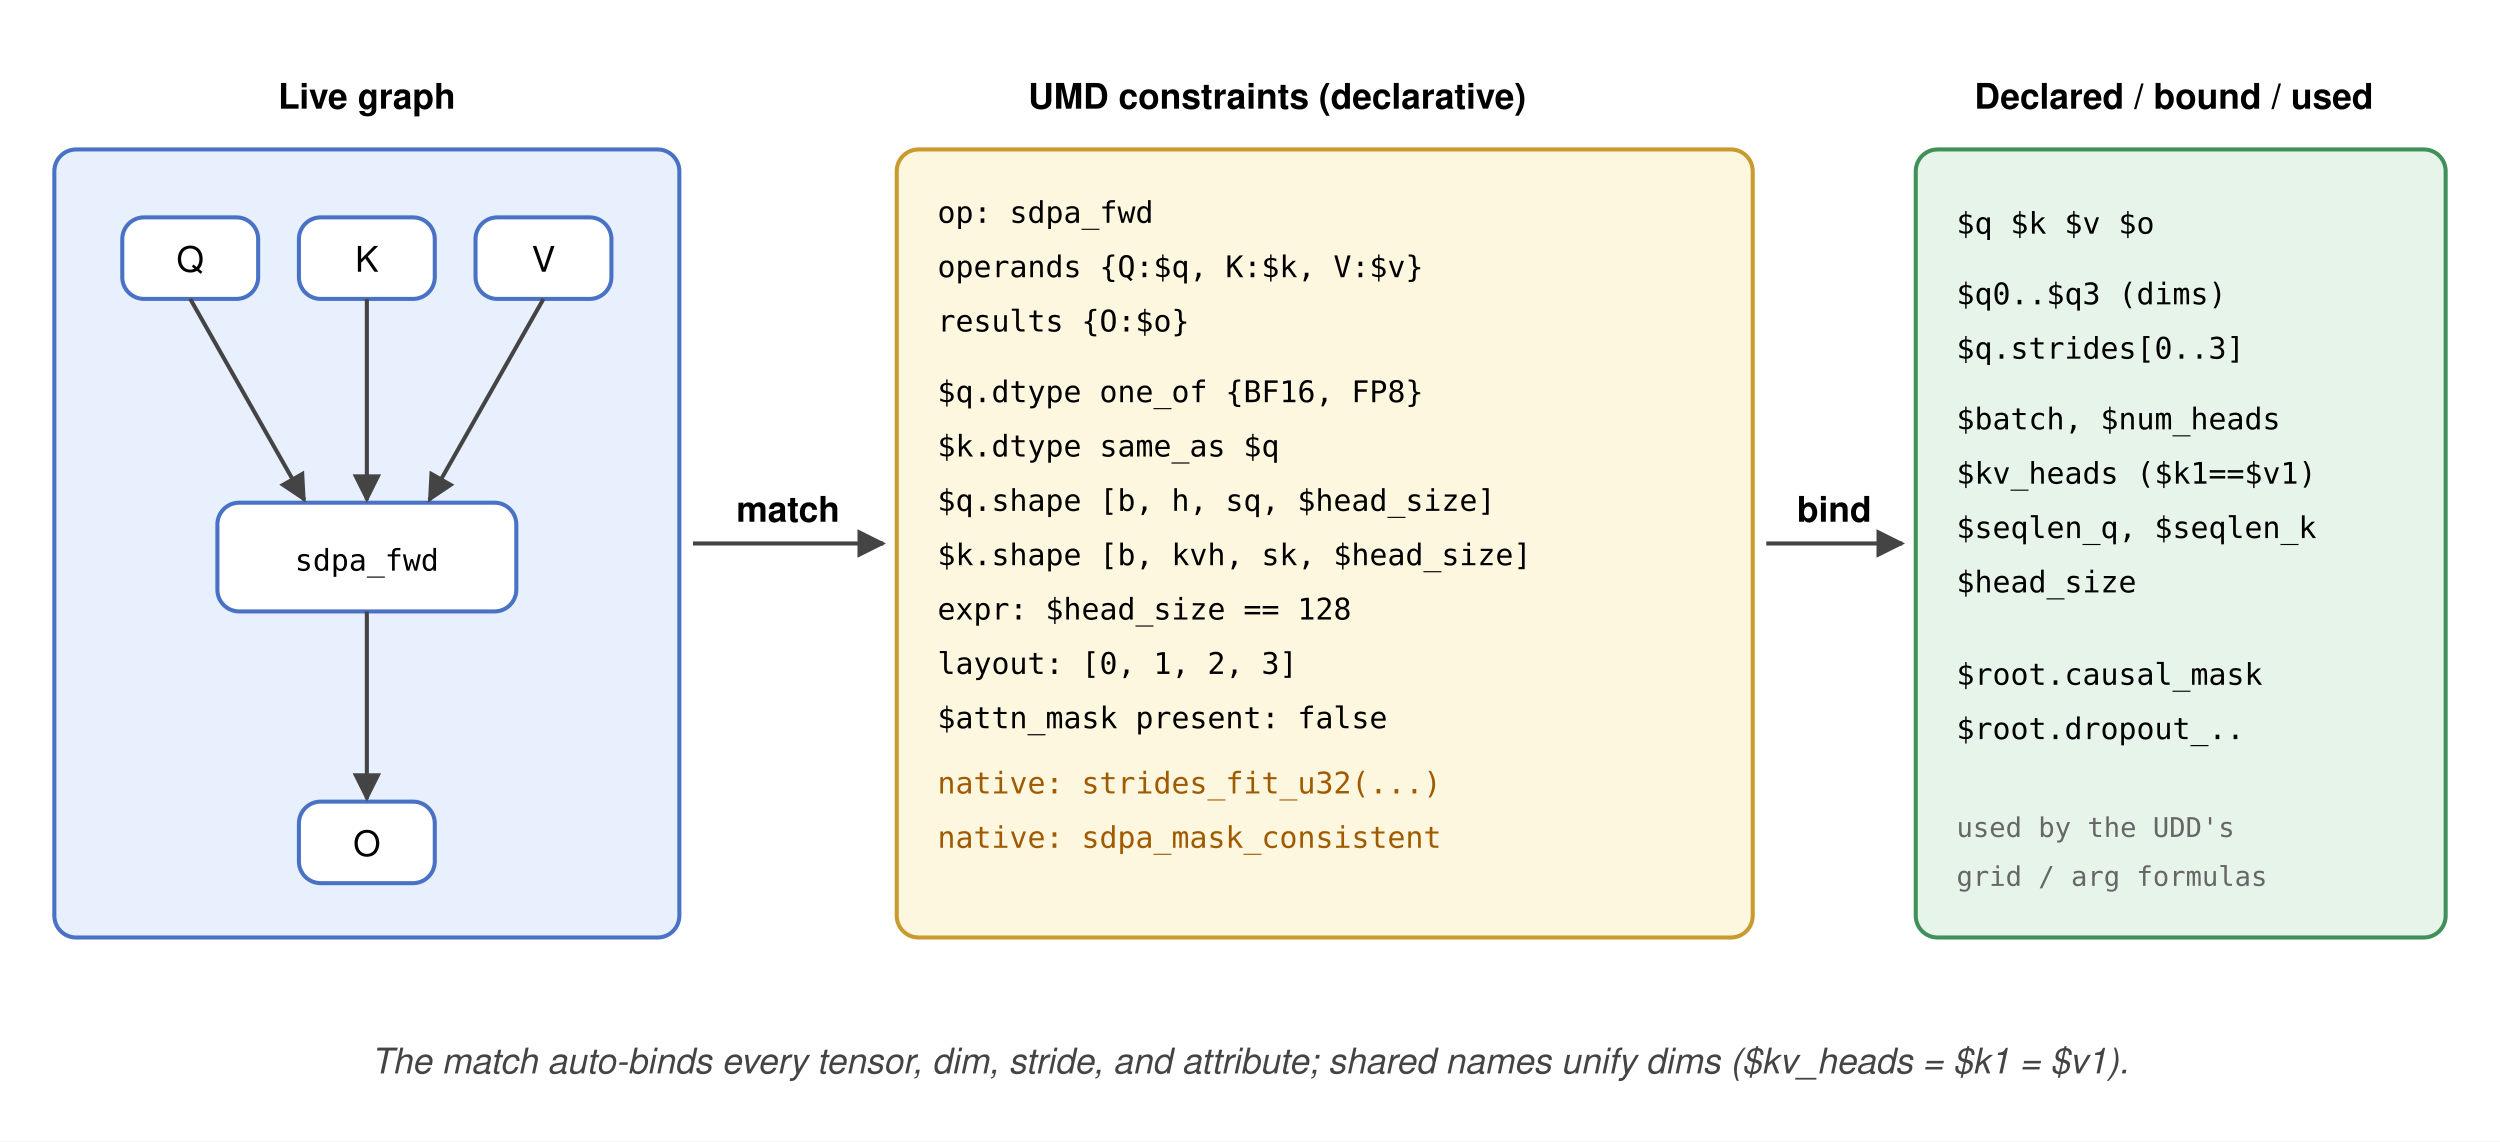
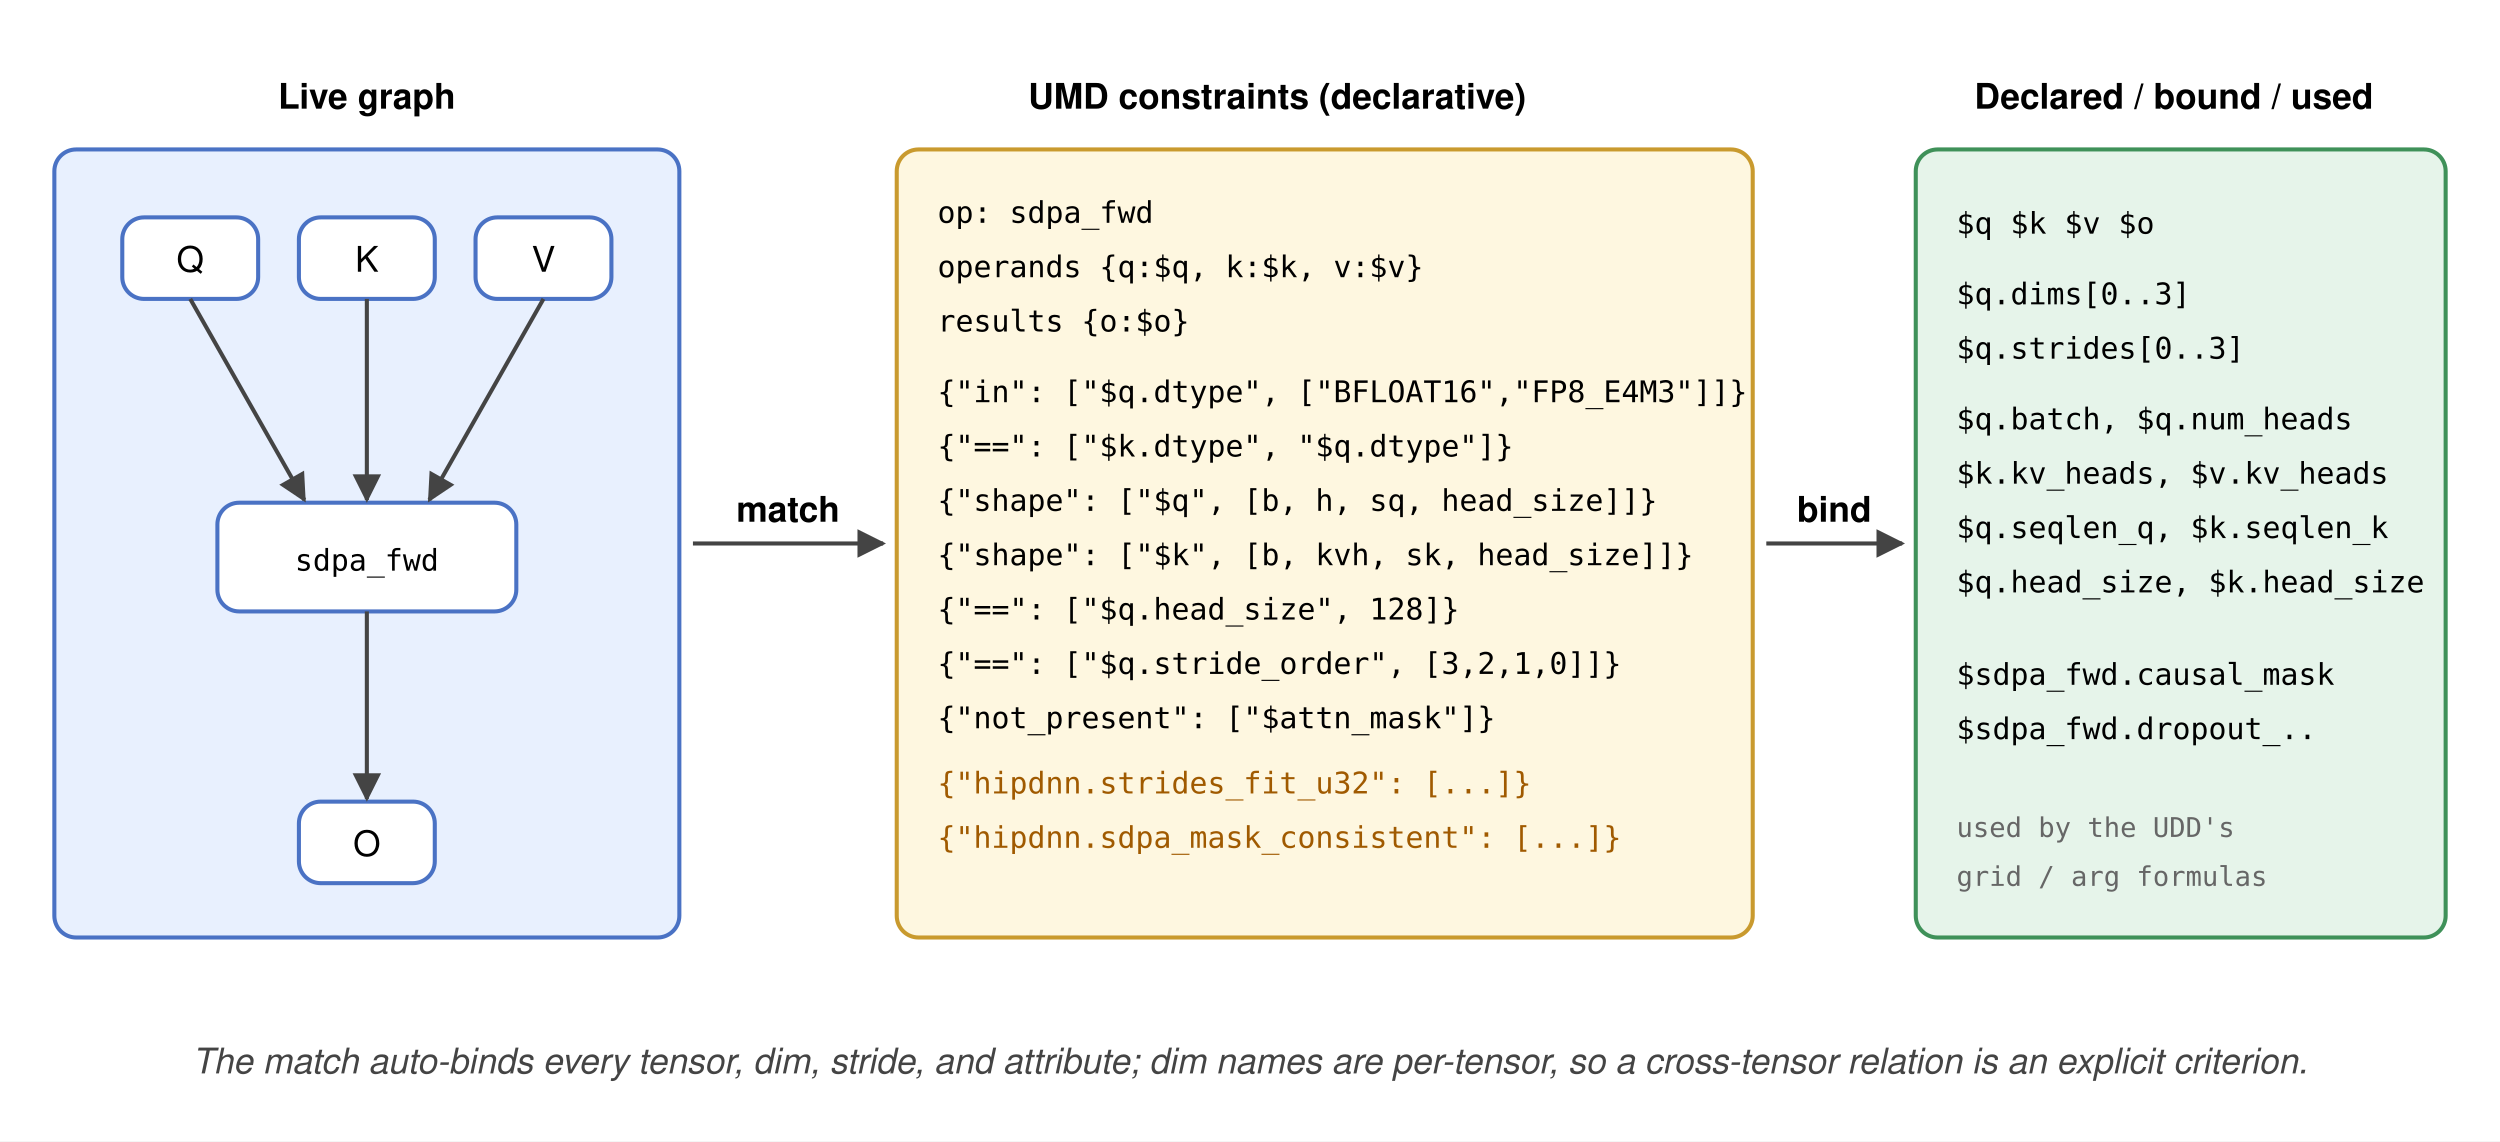
<svg xmlns="http://www.w3.org/2000/svg" viewBox="0 0 920 420" width="920" height="420" font-family="'Segoe UI', Helvetica, Arial, sans-serif" font-size="13">
  <rect x="0" y="0" width="100%" height="100%" fill="#ffffff" />
  <defs>
    <marker id="arrowSB" viewBox="0 0 10 10" refX="9" refY="5" markerWidth="7" markerHeight="7" orient="auto-start-reverse">
      <path d="M0 0 L10 5 L0 10 z" fill="#444" />
    </marker>
  </defs>
  <text x="135" y="40" text-anchor="middle" font-weight="600">Live graph</text>
  <text x="470" y="40" text-anchor="middle" font-weight="600">UMD constraints (declarative)</text>
  <text x="800" y="40" text-anchor="middle" font-weight="600">Declared / bound / used</text>
  <rect x="20" y="55" width="230" height="290" rx="8" fill="#e8f0fe" stroke="#4a72c4" stroke-width="1.5" />
  <rect x="45" y="80" width="50" height="30" rx="8" fill="#ffffff" stroke="#4a72c4" stroke-width="1.5" />
  <text x="70" y="100" text-anchor="middle">Q</text>
  <rect x="110" y="80" width="50" height="30" rx="8" fill="#ffffff" stroke="#4a72c4" stroke-width="1.5" />
  <text x="135" y="100" text-anchor="middle">K</text>
  <rect x="175" y="80" width="50" height="30" rx="8" fill="#ffffff" stroke="#4a72c4" stroke-width="1.5" />
  <text x="200" y="100" text-anchor="middle">V</text>
  <rect x="80" y="185" width="110" height="40" rx="8" fill="#ffffff" stroke="#4a72c4" stroke-width="1.5" />
  <text x="135" y="210" text-anchor="middle" font-family="Consolas, monospace" font-size="11">sdpa_fwd</text>
  <rect x="110" y="295" width="50" height="30" rx="8" fill="#ffffff" stroke="#4a72c4" stroke-width="1.5" />
  <text x="135" y="315" text-anchor="middle">O</text>
  <line x1="70" y1="110" x2="112" y2="184" stroke="#444" stroke-width="1.5" marker-end="url(#arrowSB)" />
  <line x1="135" y1="110" x2="135" y2="184" stroke="#444" stroke-width="1.5" marker-end="url(#arrowSB)" />
  <line x1="200" y1="110" x2="158" y2="184" stroke="#444" stroke-width="1.5" marker-end="url(#arrowSB)" />
  <line x1="135" y1="225" x2="135" y2="294" stroke="#444" stroke-width="1.5" marker-end="url(#arrowSB)" />
  <line x1="255" y1="200" x2="325" y2="200" stroke="#444" stroke-width="1.5" marker-end="url(#arrowSB)" />
  <text x="290" y="192" text-anchor="middle" font-weight="600">match</text>
  <rect x="330" y="55" width="315" height="290" rx="8" fill="#fef7e0" stroke="#c99a2e" stroke-width="1.5" />
  <text x="345" y="82" font-family="Consolas, monospace" font-size="11">op: sdpa_fwd</text>
-   <text x="345" y="102" font-family="Consolas, monospace" font-size="11">operands {Q:$q, K:$k, V:$v}</text>
-   <text x="345" y="122" font-family="Consolas, monospace" font-size="11">results  {O:$o}</text>
-   <text x="345" y="148" font-family="Consolas, monospace" font-size="11">$q.dtype one_of {BF16, FP8}</text>
-   <text x="345" y="168" font-family="Consolas, monospace" font-size="11">$k.dtype same_as $q</text>
-   <text x="345" y="188" font-family="Consolas, monospace" font-size="11">$q.shape [b, h, sq, $head_size]</text>
-   <text x="345" y="208" font-family="Consolas, monospace" font-size="11">$k.shape [b, kvh, sk, $head_size]</text>
-   <text x="345" y="228" font-family="Consolas, monospace" font-size="11">expr: $head_size == 128</text>
-   <text x="345" y="248" font-family="Consolas, monospace" font-size="11">layout: [0, 1, 2, 3]</text>
-   <text x="345" y="268" font-family="Consolas, monospace" font-size="11">$attn_mask present: false</text>
-   <text x="345" y="292" font-family="Consolas, monospace" font-size="11" fill="#a05a00">native: strides_fit_u32(...)</text>
-   <text x="345" y="312" font-family="Consolas, monospace" font-size="11" fill="#a05a00">native: sdpa_mask_consistent</text>
+   <text x="345" y="102" font-family="Consolas, monospace" font-size="11">operands {q:$q, k:$k, v:$v}</text>
+   <text x="345" y="122" font-family="Consolas, monospace" font-size="11">results  {o:$o}</text>
+   <text x="345" y="148" font-family="Consolas, monospace" font-size="11">{"in": ["$q.dtype", ["BFLOAT16","FP8_E4M3"]]}</text>
+   <text x="345" y="168" font-family="Consolas, monospace" font-size="11">{"==": ["$k.dtype", "$q.dtype"]}</text>
+   <text x="345" y="188" font-family="Consolas, monospace" font-size="11">{"shape": ["$q", [b, h, sq, head_size]]}</text>
+   <text x="345" y="208" font-family="Consolas, monospace" font-size="11">{"shape": ["$k", [b, kvh, sk, head_size]]}</text>
+   <text x="345" y="228" font-family="Consolas, monospace" font-size="11">{"==": ["$q.head_size", 128]}</text>
+   <text x="345" y="248" font-family="Consolas, monospace" font-size="11">{"==": ["$q.stride_order", [3,2,1,0]]}</text>
+   <text x="345" y="268" font-family="Consolas, monospace" font-size="11">{"not_present": ["$attn_mask"]}</text>
+   <text x="345" y="292" font-family="Consolas, monospace" font-size="11" fill="#a05a00">{"hipdnn.strides_fit_u32": [...]}</text>
+   <text x="345" y="312" font-family="Consolas, monospace" font-size="11" fill="#a05a00">{"hipdnn.sdpa_mask_consistent": [...]}</text>
  <line x1="650" y1="200" x2="700" y2="200" stroke="#444" stroke-width="1.5" marker-end="url(#arrowSB)" />
  <text x="675" y="192" text-anchor="middle" font-weight="600">bind</text>
  <rect x="705" y="55" width="195" height="290" rx="8" fill="#e6f4ea" stroke="#3f9159" stroke-width="1.5" />
  <text x="720" y="86" font-family="Consolas, monospace" font-size="11">$q $k $v $o</text>
-   <text x="720" y="112" font-family="Consolas, monospace" font-size="11">$q0..$q3 (dims)</text>
+   <text x="720" y="112" font-family="Consolas, monospace" font-size="11">$q.dims[0..3]</text>
  <text x="720" y="132" font-family="Consolas, monospace" font-size="11">$q.strides[0..3]</text>
-   <text x="720" y="158" font-family="Consolas, monospace" font-size="11">$batch, $num_heads</text>
-   <text x="720" y="178" font-family="Consolas, monospace" font-size="11">$kv_heads ($k1==$v1)</text>
-   <text x="720" y="198" font-family="Consolas, monospace" font-size="11">$seqlen_q, $seqlen_k</text>
-   <text x="720" y="218" font-family="Consolas, monospace" font-size="11">$head_size</text>
-   <text x="720" y="252" font-family="Consolas, monospace" font-size="11">$root.causal_mask</text>
-   <text x="720" y="272" font-family="Consolas, monospace" font-size="11">$root.dropout_..</text>
+   <text x="720" y="158" font-family="Consolas, monospace" font-size="11">$q.batch, $q.num_heads</text>
+   <text x="720" y="178" font-family="Consolas, monospace" font-size="11">$k.kv_heads, $v.kv_heads</text>
+   <text x="720" y="198" font-family="Consolas, monospace" font-size="11">$q.seqlen_q, $k.seqlen_k</text>
+   <text x="720" y="218" font-family="Consolas, monospace" font-size="11">$q.head_size, $k.head_size</text>
+   <text x="720" y="252" font-family="Consolas, monospace" font-size="11">$sdpa_fwd.causal_mask</text>
+   <text x="720" y="272" font-family="Consolas, monospace" font-size="11">$sdpa_fwd.dropout_..</text>
  <text x="720" y="308" font-family="Consolas, monospace" font-size="10" fill="#666">used by the UDD's</text>
  <text x="720" y="326" font-family="Consolas, monospace" font-size="10" fill="#666">grid / arg formulas</text>
-   <text x="460" y="395" text-anchor="middle" font-style="italic" fill="#444">The match auto-binds every tensor, dim, stride, and attribute; shared names unify dims ($kv_heads = $k1 = $v1).</text>
+   <text x="460" y="395" text-anchor="middle" font-style="italic" fill="#444">The match auto-binds every tensor, dim, stride, and attribute; dim names are per-tensor, so a cross-tensor relation is an explicit criterion.</text>
</svg>
